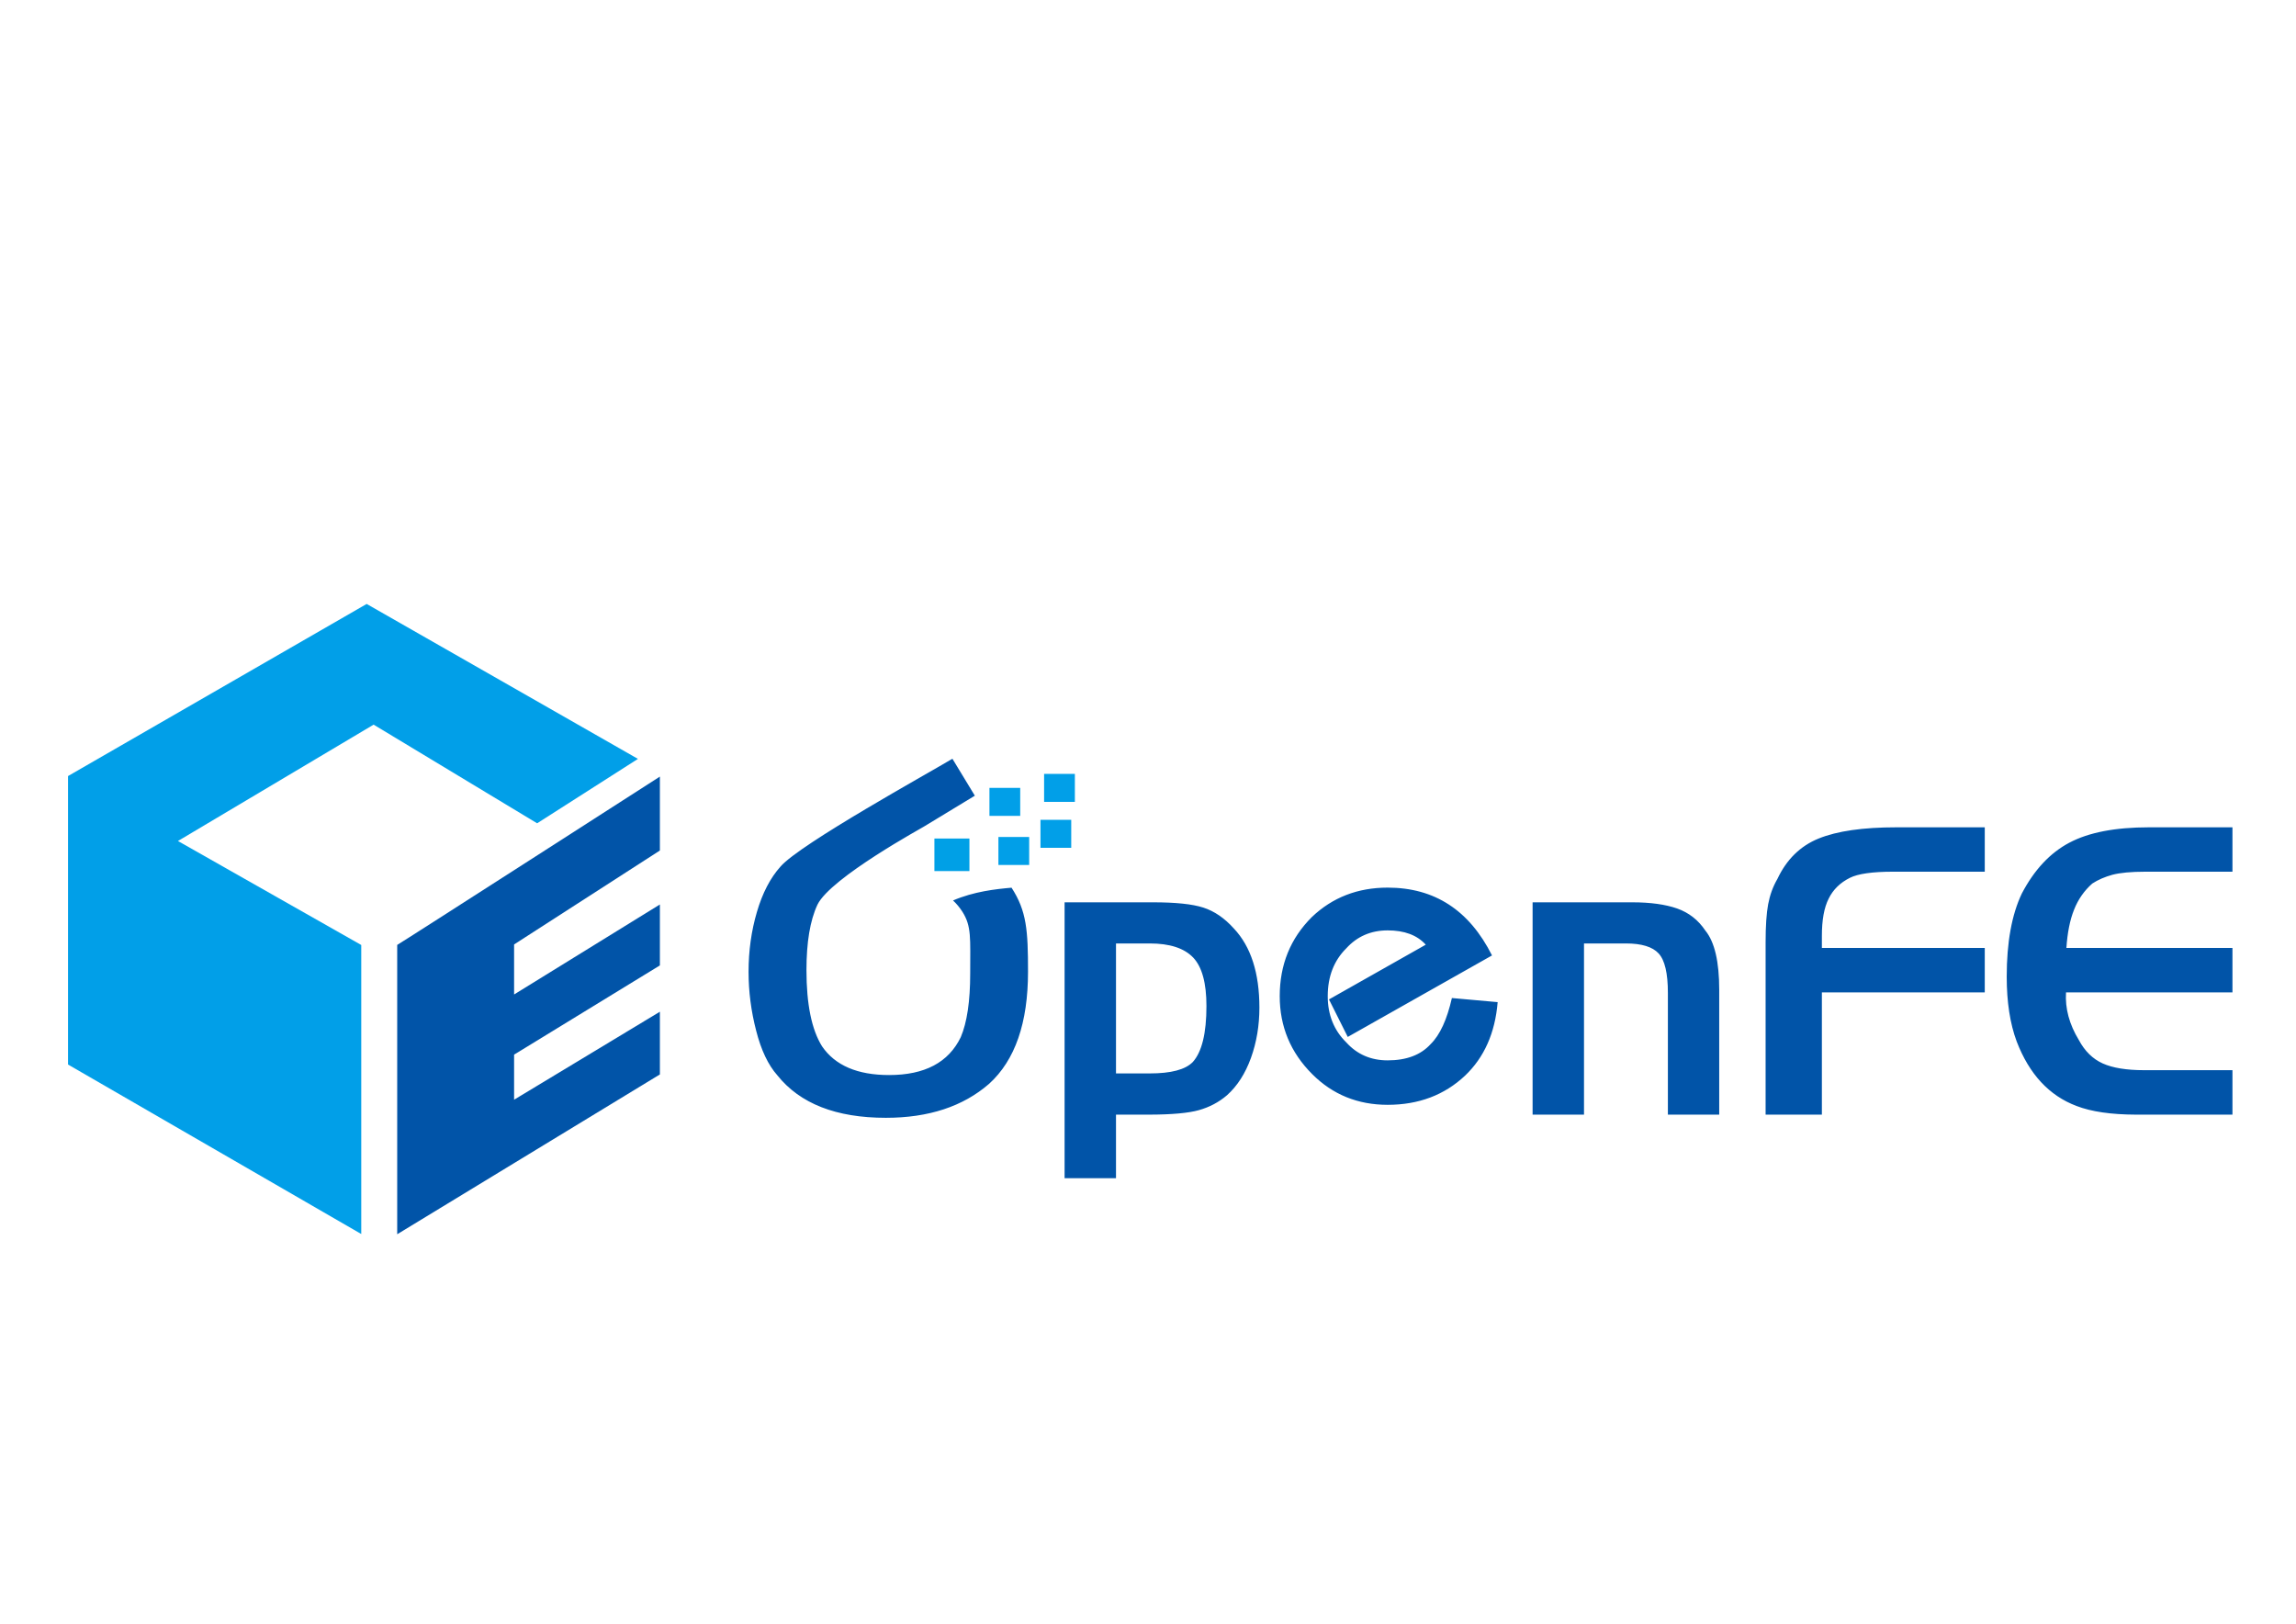
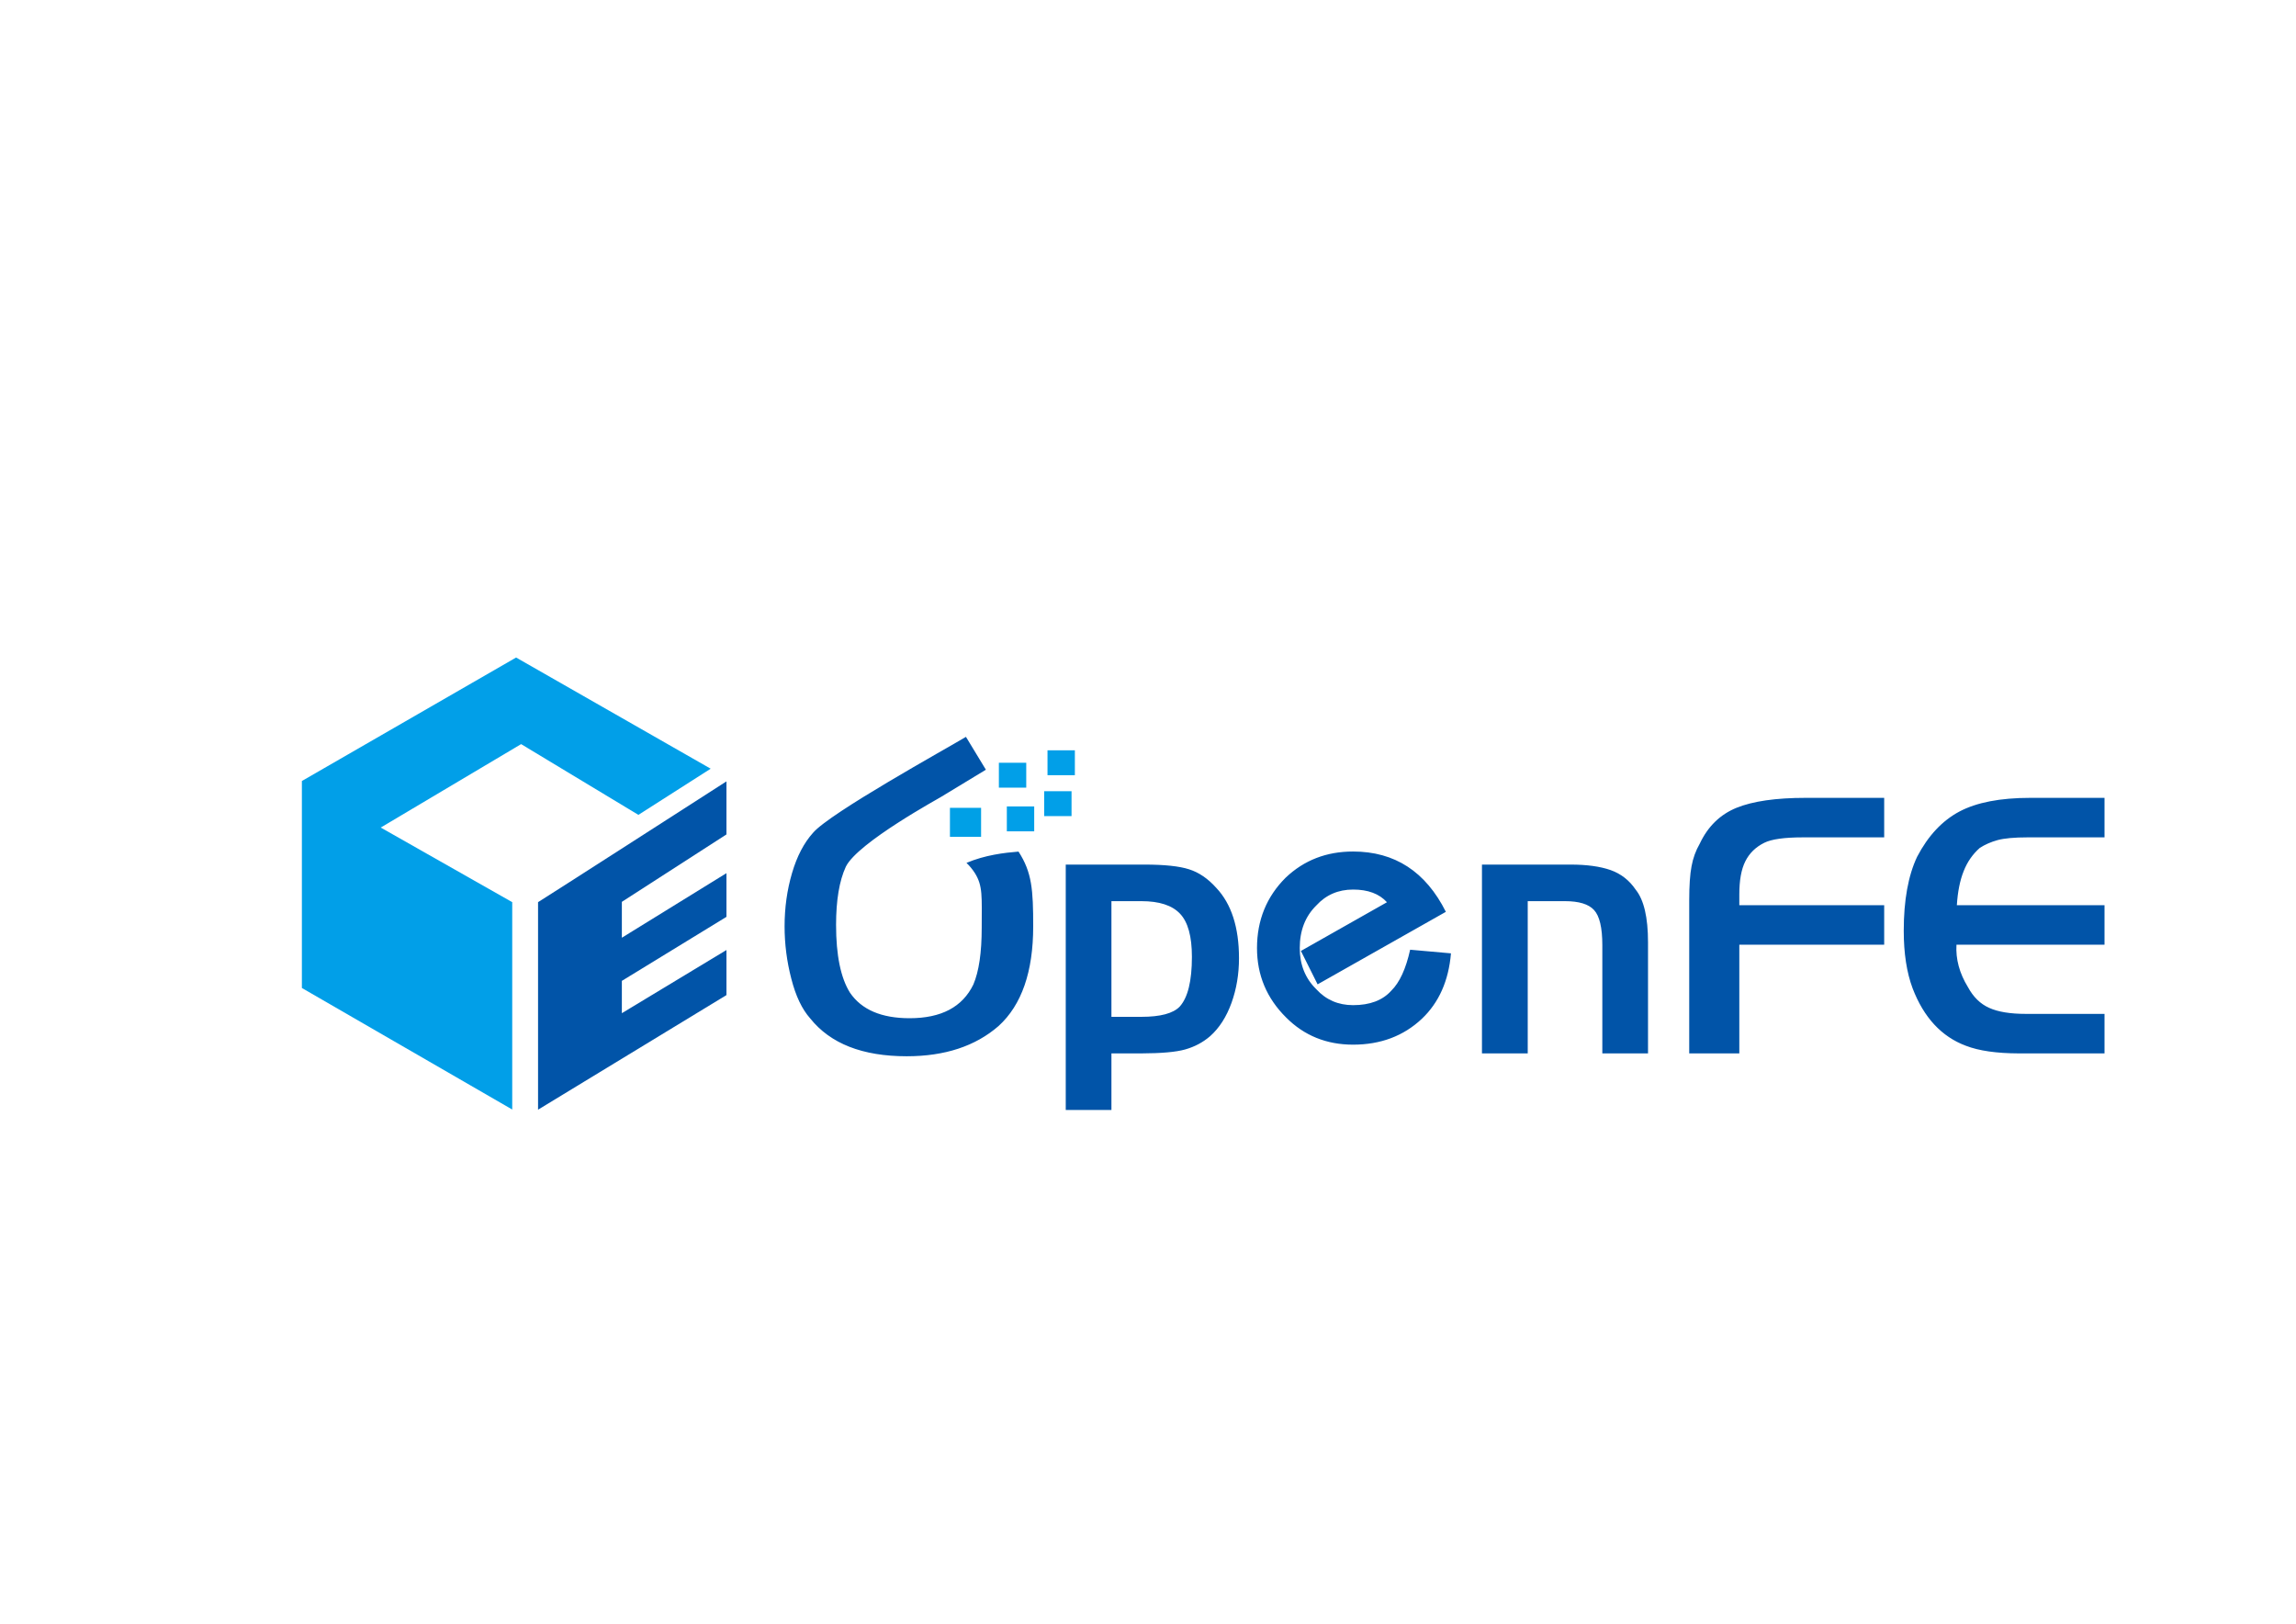
<svg xmlns="http://www.w3.org/2000/svg" xml:space="preserve" width="297mm" height="210mm" version="1.1" style="shape-rendering:geometricPrecision; text-rendering:geometricPrecision; image-rendering:optimizeQuality; fill-rule:evenodd; clip-rule:evenodd" viewBox="0 0 29700 21000">
  <defs>
    <style type="text/css">
   
-     .fil0 {fill:none}
-     .fil3 {fill:#00A0E6}
-     .fil1 {fill:#0154A8}
-     .fil2 {fill:#019FE8}
+     .fil2 {fill:#00A0E6}
+     .fil0 {fill:#0154A8}
+     .fil1 {fill:#019FE8}
   
  </style>
  </defs>
  <g id="图层_x0020_1">
-     <rect class="fil0" width="29700" height="21000" />
-     <path class="fil1" d="M11954 10689c5,1 -1209,660 -1380,1012 -96,205 -142,488 -142,846 0,441 67,770 202,986 169,247 458,371 867,371 461,0 769,-163 927,-490 81,-190 122,-464 122,-825 0,-455 19,-610 -102,-799 -35,-54 -75,-102 -120,-144 271,-116 549,-147 757,-165 196,303 213,553 213,1087 0,661 -167,1144 -503,1449 -338,294 -783,440 -1336,440 -643,0 -1111,-183 -1404,-550 -118,-133 -210,-326 -274,-578 -65,-251 -98,-504 -98,-761 0,-270 36,-529 108,-773 72,-246 174,-441 305,-587 249,-291 1941,-1224 2224,-1395l290 478 -656 398zm1817 981l1145 0c289,0 506,22 649,68 143,46 275,136 397,272 219,233 329,574 329,1022 0,230 -36,447 -109,650 -73,202 -176,363 -310,483 -107,92 -229,155 -364,193 -135,38 -347,57 -635,58l-437 0 0 822 -665 0 0 -3568zm665 532l0 1681 437 0c275,0 460,-49 556,-147 118,-131 177,-372 177,-725 0,-297 -57,-506 -172,-627 -116,-121 -303,-182 -561,-182l-437 0zm2998 1209l-243 -485 1252 -708c-112,-124 -277,-185 -493,-185 -216,0 -395,78 -535,232 -160,159 -240,365 -240,619 0,241 80,441 240,598 140,155 319,232 535,232 244,0 429,-70 556,-210 122,-120 212,-319 275,-596l592 53c-33,399 -174,715 -422,951 -267,251 -600,377 -1001,377 -386,0 -711,-132 -975,-396 -281,-280 -421,-617 -421,-1009 0,-406 138,-747 416,-1024 267,-254 594,-380 980,-380 607,0 1056,292 1350,877l-1866 1054zm2391 -1741l1291 0c234,0 427,27 579,80 152,54 273,149 365,286 120,147 179,402 179,764l0 1616 -664 0 0 -1574c0,-255 -40,-425 -120,-511 -79,-86 -221,-129 -423,-129l-542 0 0 2214 -665 0 0 -2746zm5849 590l0 575 -2107 0 0 1581 -728 0 0 -2227c0,-212 11,-377 33,-494 22,-117 61,-227 120,-328 118,-251 296,-426 533,-522 239,-97 573,-145 1006,-145l1143 0 0 574 -1185 0c-269,0 -456,27 -559,79 -125,62 -217,151 -275,269 -60,118 -88,279 -88,482l0 156 2107 0zm3204 -1560l0 574 -1123 0c-189,0 -333,14 -431,40 -97,27 -184,64 -259,113 -104,92 -183,204 -236,339 -54,134 -86,299 -99,494l2148 0 0 575 -2153 0c-13,208 43,414 166,616 77,144 180,245 309,303 129,58 307,87 534,87l1144 0 0 575 -1249 0c-321,-1 -576,-38 -768,-112 -354,-133 -612,-412 -774,-834 -86,-231 -129,-510 -129,-839 0,-442 65,-801 195,-1074 160,-306 365,-526 615,-658 251,-133 593,-199 1029,-199l1081 0z" />
-     <rect class="fil2" x="12915" y="10825" width="398" height="362" />
-     <rect class="fil3" x="12087" y="10845" width="453" height="421" />
-     <rect class="fil2" x="13459" y="10603" width="398" height="362" />
-     <rect class="fil2" x="13506" y="10009" width="398" height="362" />
-     <rect class="fil2" x="12799" y="10190" width="398" height="362" />
-     <polygon class="fil2" points="880,10037 880,13768 4673,15960 4673,12222 2302,10877 4833,9372 6948,10648 8252,9815 4743,7811 " />
-     <path class="fil1" d="M5138 12221c42,-21 3398,-2177 3398,-2177l0 956 -1886 1215 0 647 1886 -1164 0 788 -1886 1154 0 583 1886 -1138 0 811 -3398 2067 0 -3742z" />
+     <path class="fil0" d="M12169 10309c5,1 -1076,587 -1228,901 -84,182 -126,433 -126,752 0,393 60,685 180,877 150,220 407,330 771,330 410,0 684,-145 825,-436 72,-169 108,-413 108,-734 0,-404 17,-542 -91,-711 -31,-47 -66,-90 -106,-128 241,-102 488,-131 673,-146 174,269 190,492 190,967 0,587 -149,1017 -448,1289 -300,261 -696,391 -1188,391 -572,0 -988,-163 -1249,-490 -105,-118 -187,-289 -244,-513 -58,-223 -87,-449 -87,-677 0,-241 32,-470 96,-688 64,-219 155,-392 272,-522 221,-259 1726,-1089 1978,-1241l258 425 -584 354zm1617 873l1017 0c258,0 451,20 578,61 127,40 245,120 353,241 195,207 293,511 293,909 0,205 -32,398 -97,578 -65,180 -157,324 -276,430 -95,82 -203,138 -323,172 -120,34 -309,50 -565,51l-389 0 0 732 -591 0 0 -3174zm591 473l0 1496 389 0c244,0 409,-44 494,-132 105,-116 158,-330 158,-644 0,-264 -51,-450 -154,-558 -102,-108 -269,-162 -498,-162l-389 0zm2667 1076l-216 -432 1113 -630c-100,-110 -246,-164 -438,-164 -192,0 -351,69 -476,206 -143,141 -214,324 -214,551 0,214 71,392 214,532 125,137 284,206 476,206 217,0 382,-62 494,-187 108,-106 189,-283 244,-530l528 47c-30,355 -156,637 -376,846 -237,223 -534,335 -890,335 -344,0 -633,-117 -867,-352 -251,-249 -376,-548 -376,-897 0,-361 124,-665 371,-911 238,-226 528,-338 872,-338 539,0 939,260 1200,780l-1659 938zm2126 -1549l1149 0c208,0 380,24 515,71 135,48 243,133 325,254 106,132 159,358 159,680l0 1437 -591 0 0 -1400c0,-226 -36,-377 -107,-454 -70,-77 -196,-115 -376,-115l-482 0 0 1969 -592 0 0 -2442zm5203 525l0 511 -1874 0 0 1406 -648 0 0 -1981c0,-188 10,-335 30,-439 19,-104 54,-202 106,-292 105,-223 264,-378 475,-464 212,-86 510,-129 894,-129l1017 0 0 511 -1054 0c-239,0 -405,24 -497,70 -111,55 -193,135 -245,239 -53,105 -78,248 -78,429l0 139 1874 0zm2850 -1388l0 511 -998 0c-169,0 -297,12 -384,35 -87,24 -164,58 -231,101 -92,81 -162,181 -209,301 -48,120 -77,266 -88,440l1910 0 0 511 -1915 0c-11,185 38,369 148,548 69,128 160,218 275,269 114,52 273,78 475,78l1017 0 0 511 -1111 0c-285,-1 -512,-33 -683,-99 -315,-118 -544,-366 -688,-742 -77,-205 -115,-454 -115,-746 0,-394 58,-713 173,-956 142,-272 325,-467 547,-585 223,-118 528,-177 916,-177l961 0z" />
+     <rect class="fil1" x="13024" y="10430" width="354" height="322" />
+     <rect class="fil2" x="12288" y="10448" width="403" height="375" />
+     <rect class="fil1" x="13507" y="10233" width="354" height="322" />
+     <rect class="fil1" x="13550" y="9704" width="354" height="322" />
+     <rect class="fil1" x="12921" y="9865" width="354" height="322" />
+     <polygon class="fil1" points="3905,10101 3905,12778 6626,14350 6626,11668 4925,10703 6741,9624 8258,10539 9193,9942 6676,8504 " />
+     <path class="fil0" d="M6960 11668c29,-15 2437,-1562 2437,-1562l0 686 -1353 872 0 464 1353 -835 0 565 -1353 828 0 418 1353 -817 0 583 -2437 1482 0 -2684z" />
  </g>
</svg>
